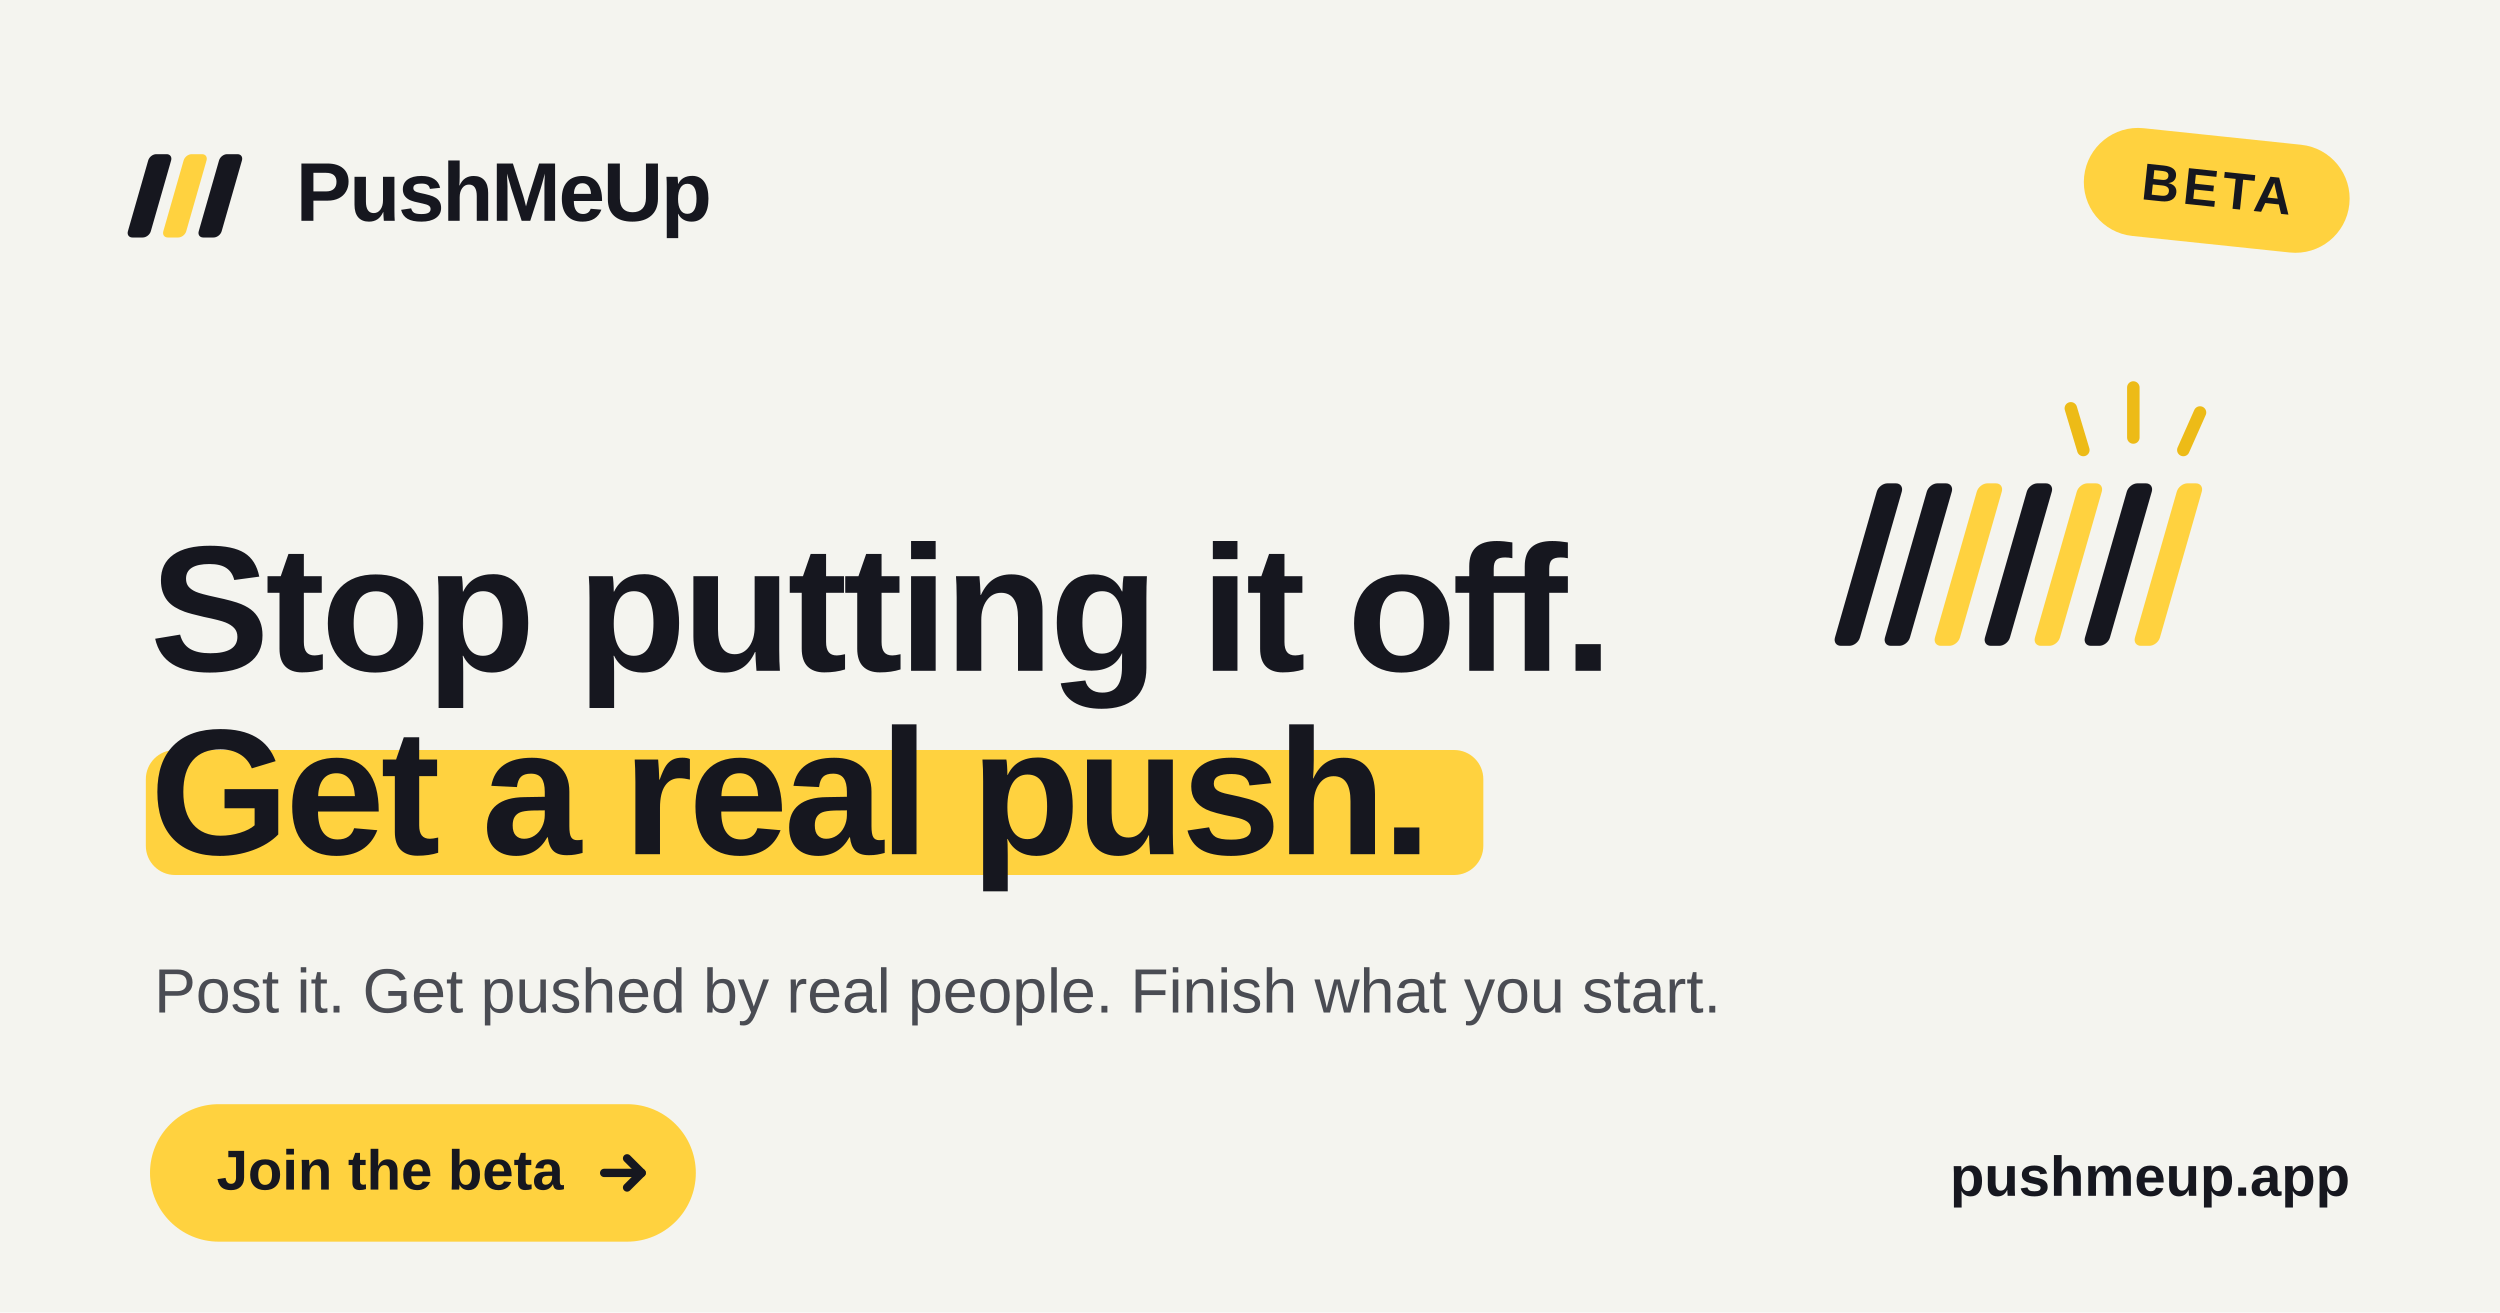
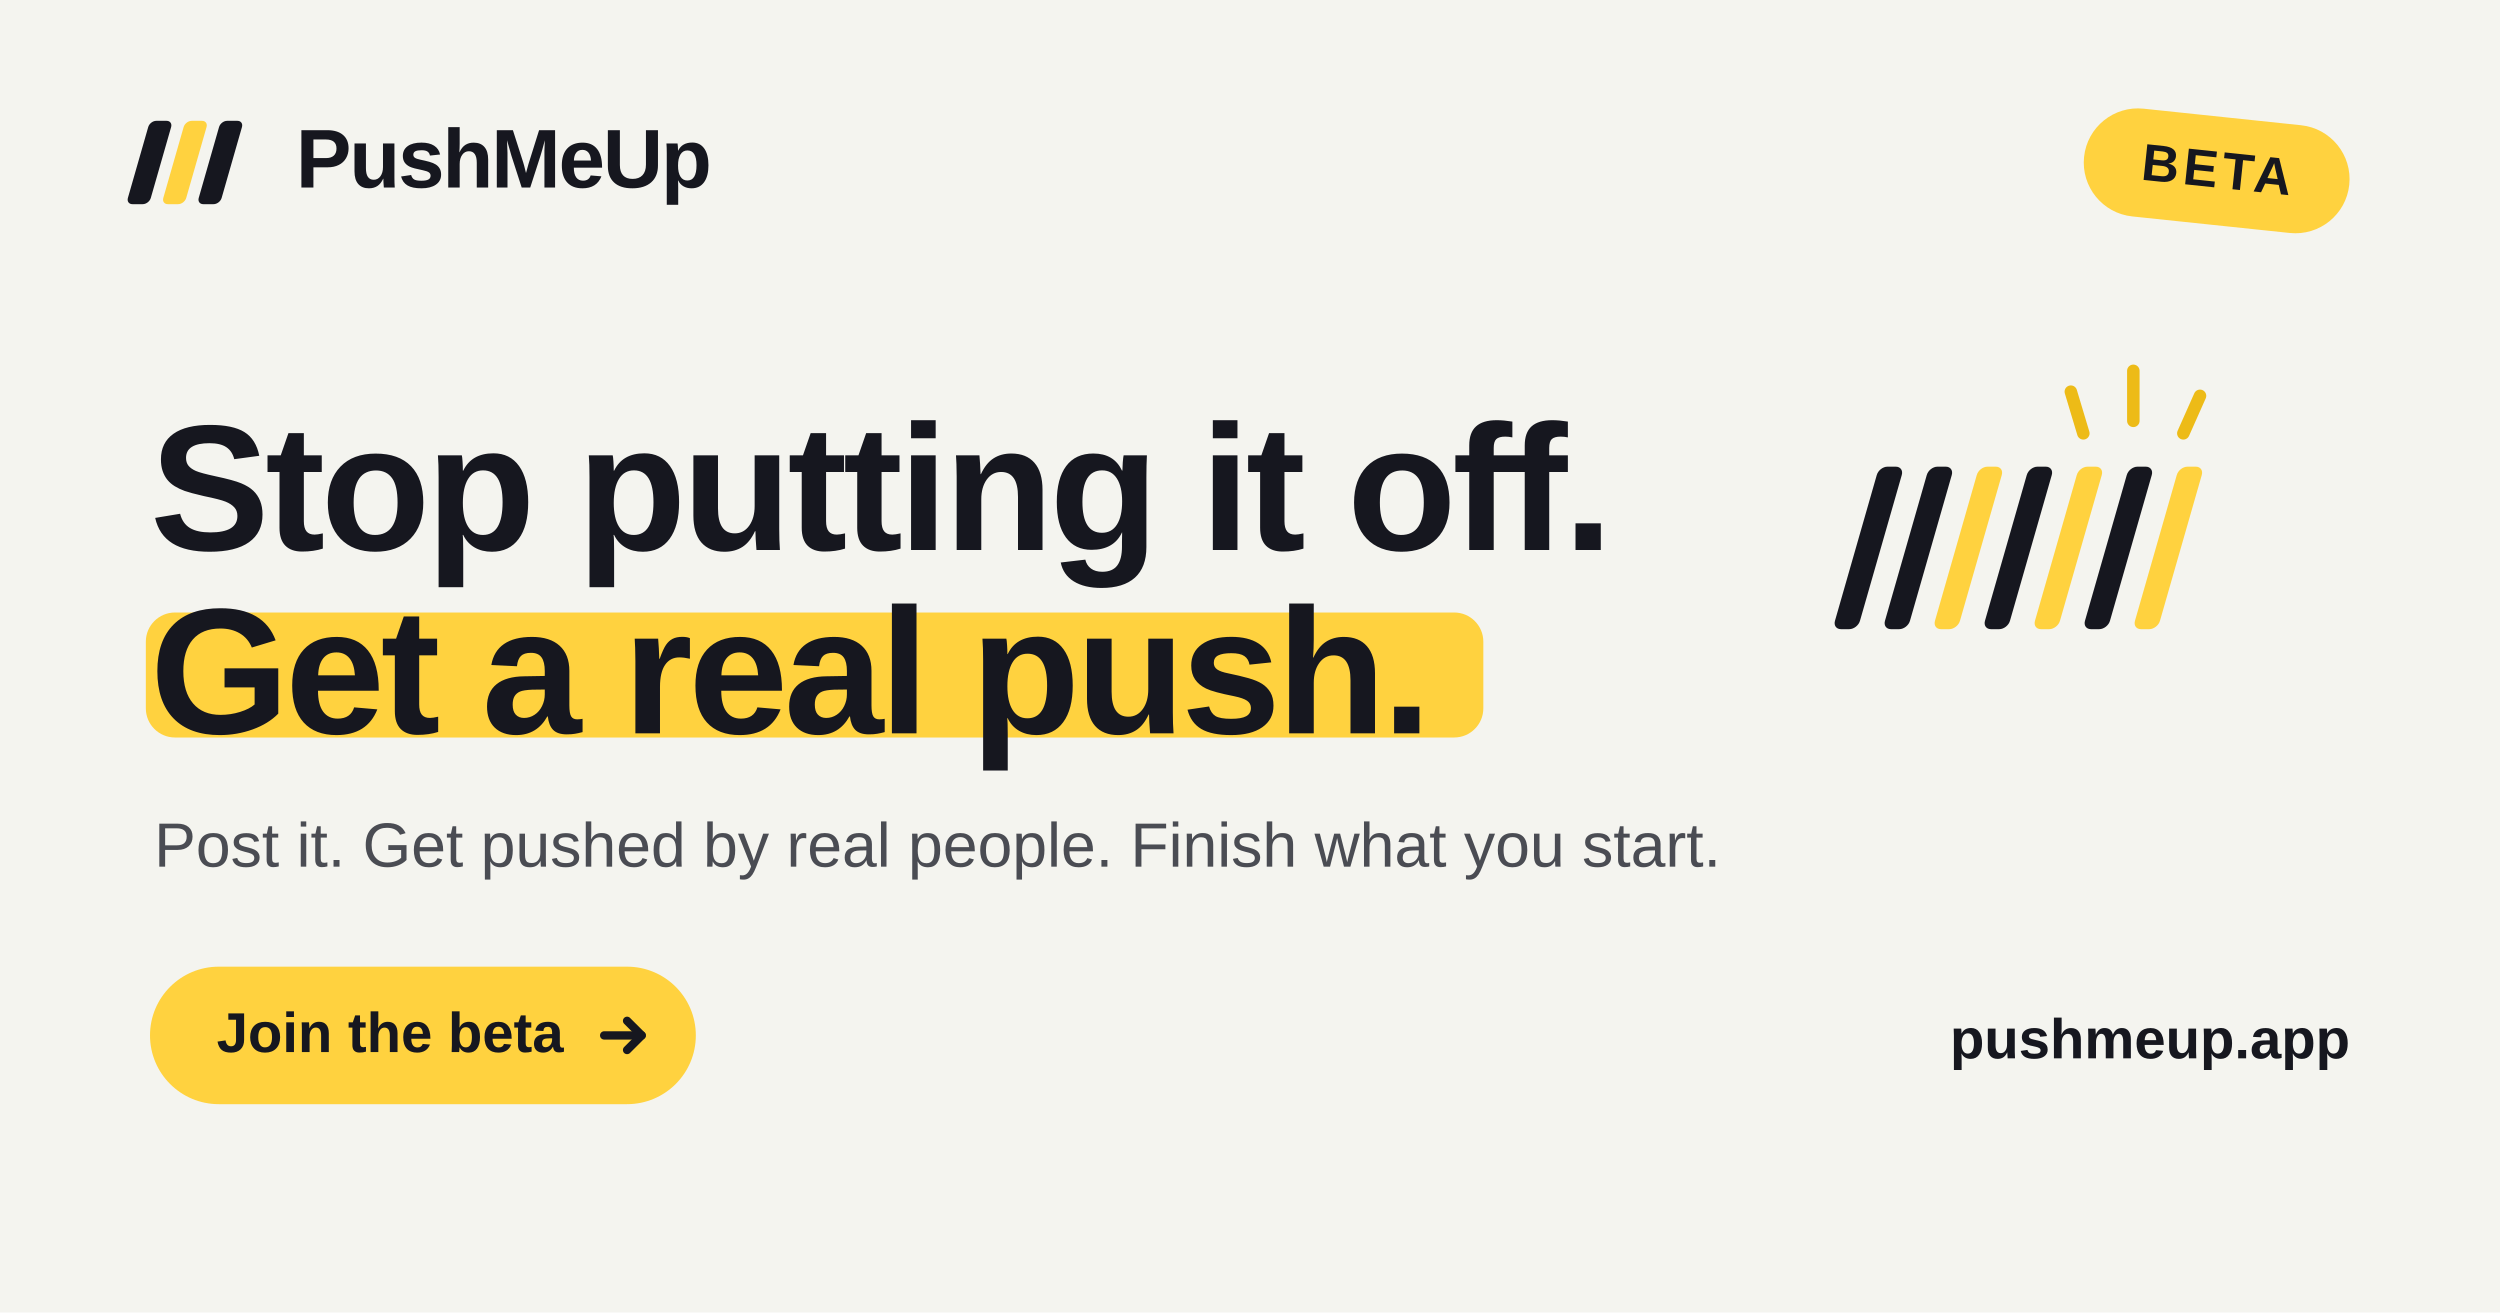
<svg xmlns="http://www.w3.org/2000/svg" width="1200" height="630" viewBox="0 0 1200 630" font-family="Arial, Helvetica, sans-serif">
  <rect width="1200" height="630" fill="#F4F4EF" />
-   <g transform="translate(72,74)">
+   <g transform="translate(72,58)">
    <g transform="skewX(-16)">
      <rect x="0" y="0" width="11" height="40" rx="3" fill="#16171F" />
      <rect x="17" y="0" width="11" height="40" rx="3" fill="#FFD23F" />
      <rect x="34" y="0" width="11" height="40" rx="3" fill="#16171F" />
    </g>
    <text x="70" y="32" font-size="40" font-weight="bold" fill="#16171F" letter-spacing="-1">PushMeUp</text>
  </g>
-   <g transform="rotate(6 1070 92)">
-     <rect x="1000" y="66" width="128" height="52" rx="26" fill="#FFD23F" />
-     <text x="1064" y="100" font-size="25" font-weight="bold" fill="#16171F" text-anchor="middle" letter-spacing="2">BETA</text>
+   <g transform="rotate(6 1064 82)">
+     <rect x="1000" y="56" width="128" height="52" rx="26" fill="#FFD23F" />
+     <text x="1064" y="90" font-size="25" font-weight="bold" fill="#16171F" text-anchor="middle" letter-spacing="2">BETA</text>
  </g>
-   <g transform="translate(902,232) skewX(-16)">
+   <g transform="translate(902,224) skewX(-16)">
    <rect x="0" y="0" width="12" height="78" rx="4" fill="#16171F" />
    <rect x="24" y="0" width="12" height="78" rx="4" fill="#16171F" />
    <rect x="48" y="0" width="12" height="78" rx="4" fill="#FFD23F" />
    <rect x="72" y="0" width="12" height="78" rx="4" fill="#16171F" />
    <rect x="96" y="0" width="12" height="78" rx="4" fill="#FFD23F" />
    <rect x="120" y="0" width="12" height="78" rx="4" fill="#16171F" />
    <rect x="144" y="0" width="12" height="78" rx="4" fill="#FFD23F" />
  </g>
-   <g transform="translate(1000,190)" stroke="#EDBB17" stroke-width="6" stroke-linecap="round">
+   <g transform="translate(1000,182)" stroke="#EDBB17" stroke-width="6" stroke-linecap="round">
    <line x1="0" y1="26" x2="-6" y2="6" />
    <line x1="24" y1="20" x2="24" y2="-4" />
    <line x1="48" y1="26" x2="56" y2="8" />
  </g>
-   <text x="72" y="322" font-size="86" font-weight="bold" fill="#16171F" letter-spacing="-2">Stop putting it off.</text>
-   <rect x="70" y="360" width="642" height="60" rx="14" fill="#FFD23F" />
-   <text x="72" y="410" font-size="86" font-weight="bold" fill="#16171F" letter-spacing="-2">Get a real push.</text>
-   <text x="74" y="486" font-size="30" fill="#4a4c53">Post it. Get pushed by real people. Finish what you start.</text>
-   <rect x="72" y="530" width="262" height="66" rx="33" fill="#FFD23F" />
-   <text x="104" y="571" font-size="27" font-weight="bold" fill="#16171F">Join the beta</text>
-   <g transform="translate(290,563)" stroke="#16171F" stroke-width="4" stroke-linecap="round" stroke-linejoin="round" fill="none">
+   <text x="72" y="264" font-size="86" font-weight="bold" fill="#16171F" letter-spacing="-2">Stop putting it off.</text>
+   <rect x="70" y="294" width="642" height="60" rx="14" fill="#FFD23F" />
+   <text x="72" y="352" font-size="86" font-weight="bold" fill="#16171F" letter-spacing="-2">Get a real push.</text>
+   <text x="74" y="416" font-size="30" fill="#4a4c53">Post it. Get pushed by real people. Finish what you start.</text>
+   <rect x="72" y="464" width="262" height="66" rx="33" fill="#FFD23F" />
+   <text x="104" y="505" font-size="27" font-weight="bold" fill="#16171F">Join the beta</text>
+   <g transform="translate(290,497)" stroke="#16171F" stroke-width="4" stroke-linecap="round" stroke-linejoin="round" fill="none">
    <line x1="0" y1="0" x2="18" y2="0" />
    <polyline points="11,-7 18,0 11,7" />
  </g>
-   <text x="1128" y="574" font-size="27" font-weight="bold" fill="#16171F" text-anchor="end">pushmeup.app</text>
+   <text x="1128" y="508" font-size="27" font-weight="bold" fill="#16171F" text-anchor="end">pushmeup.app</text>
</svg>
